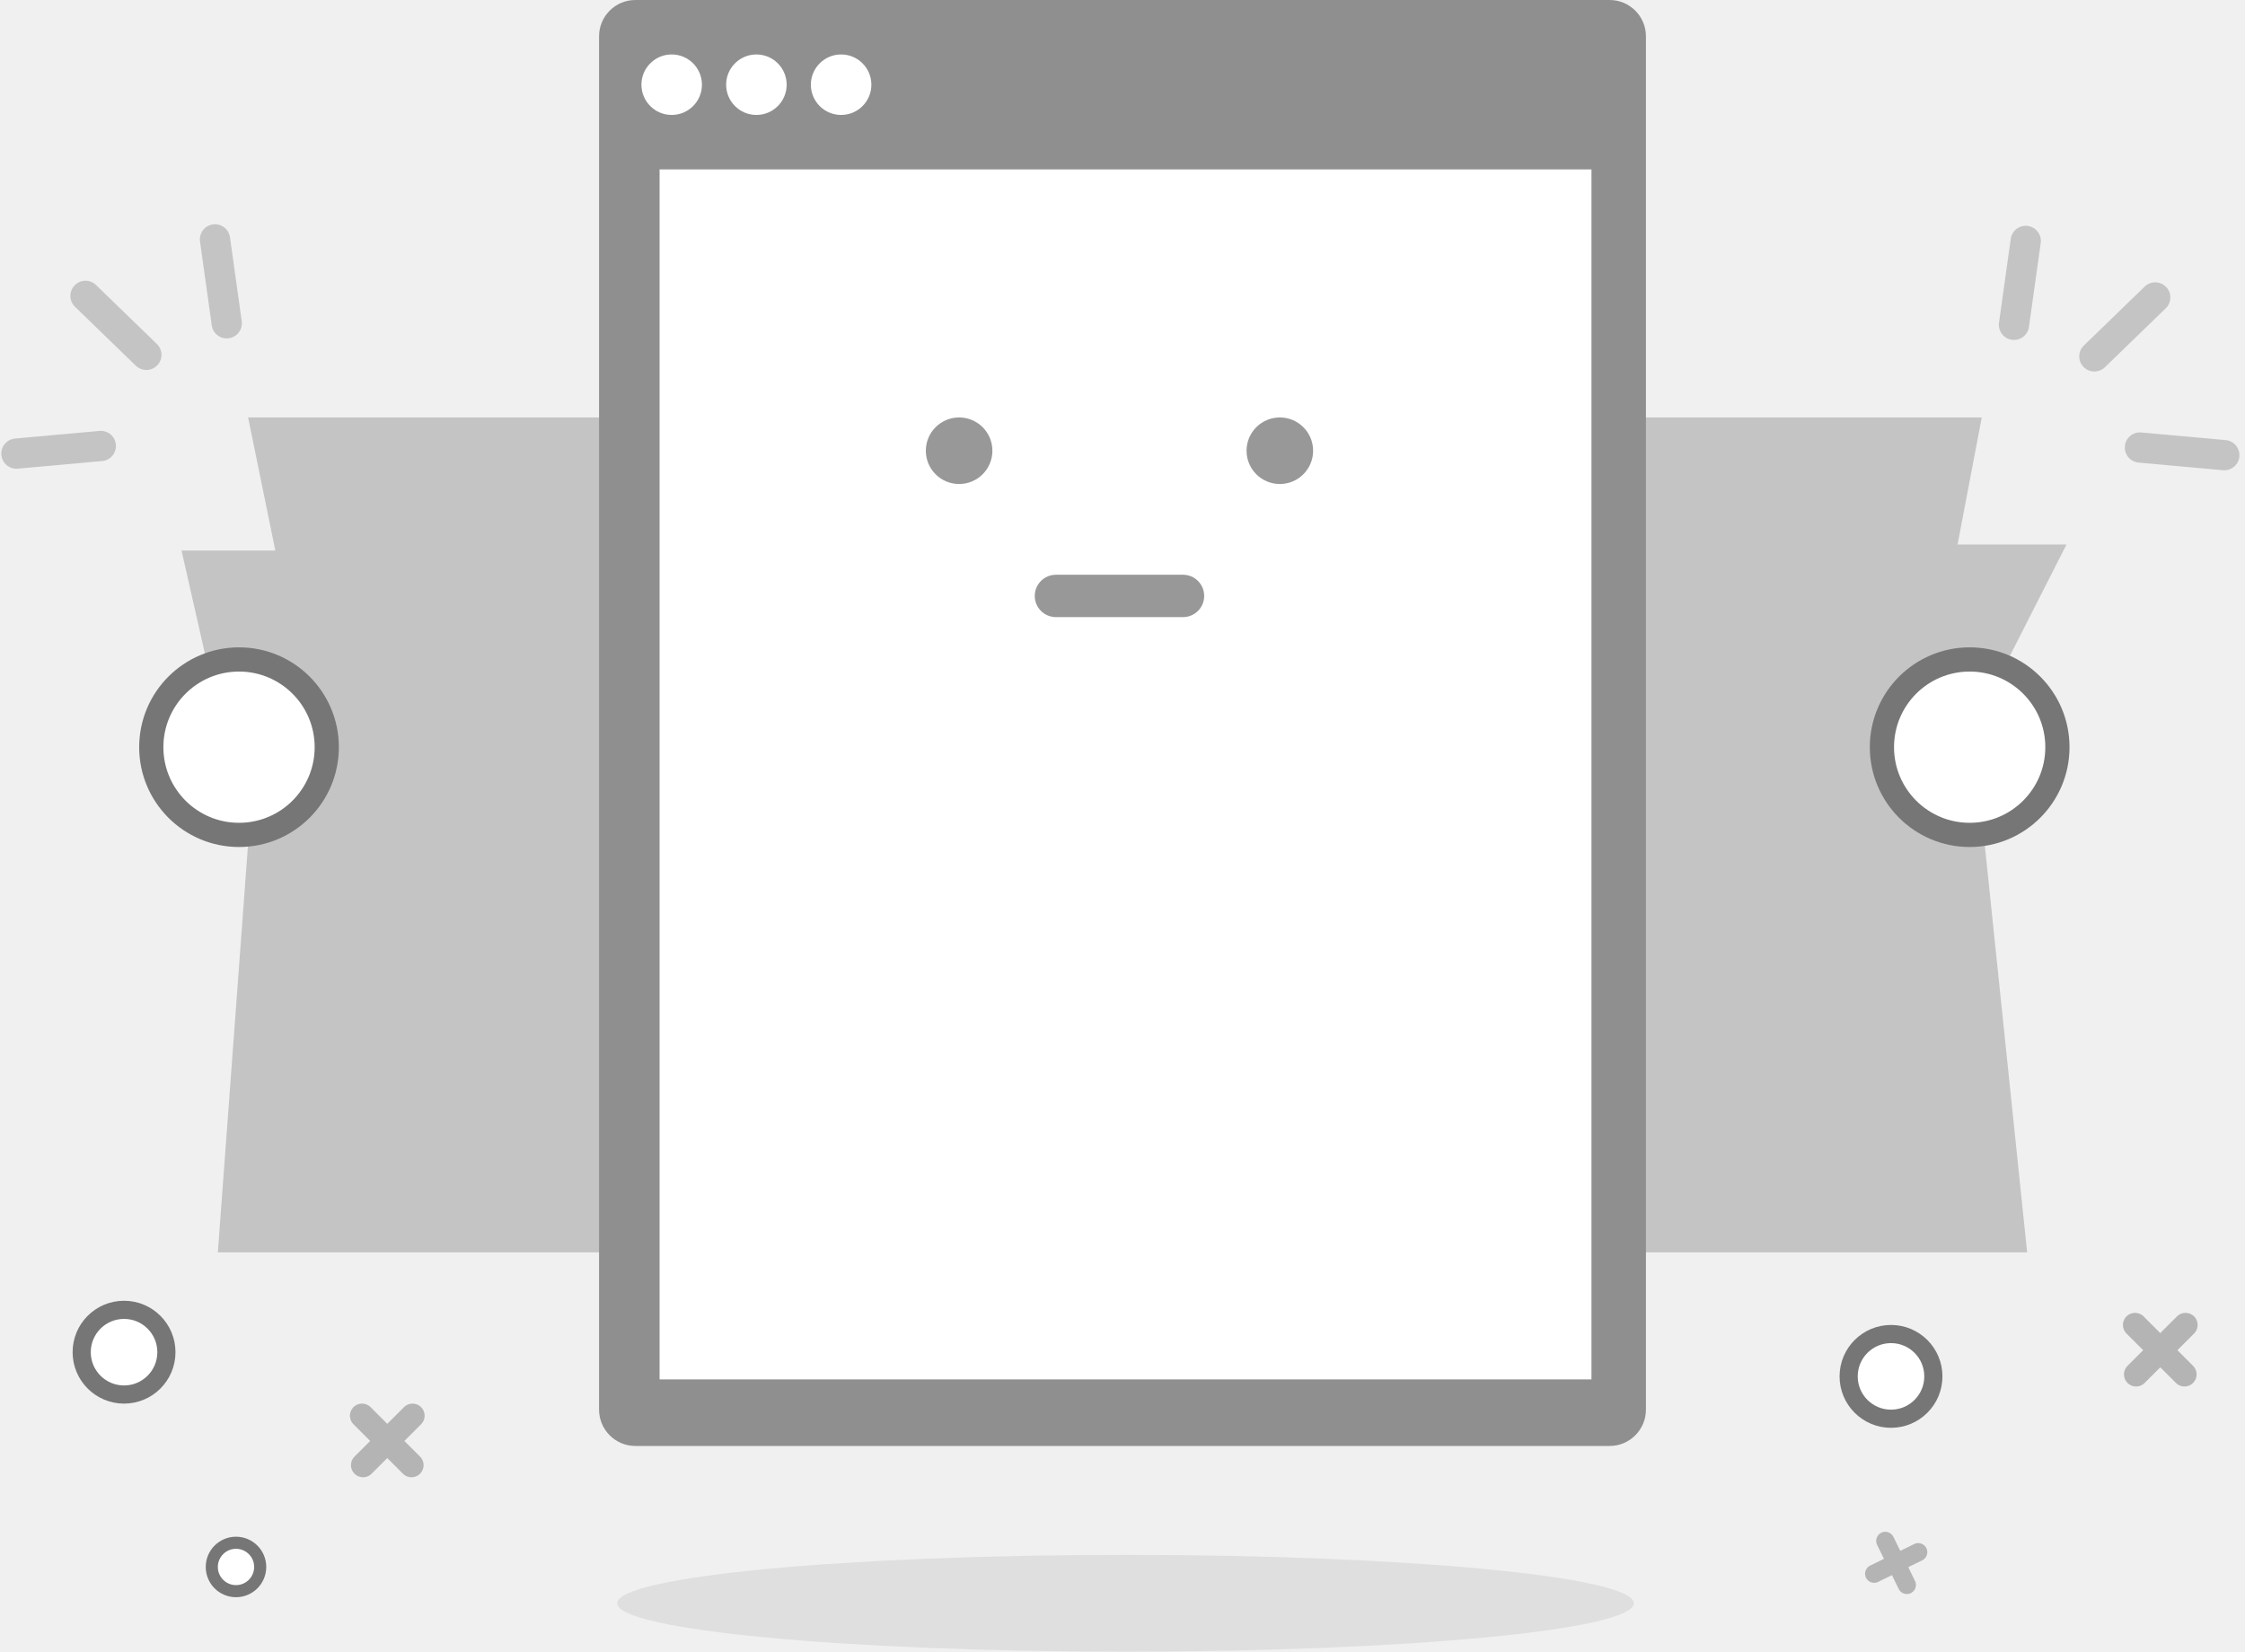
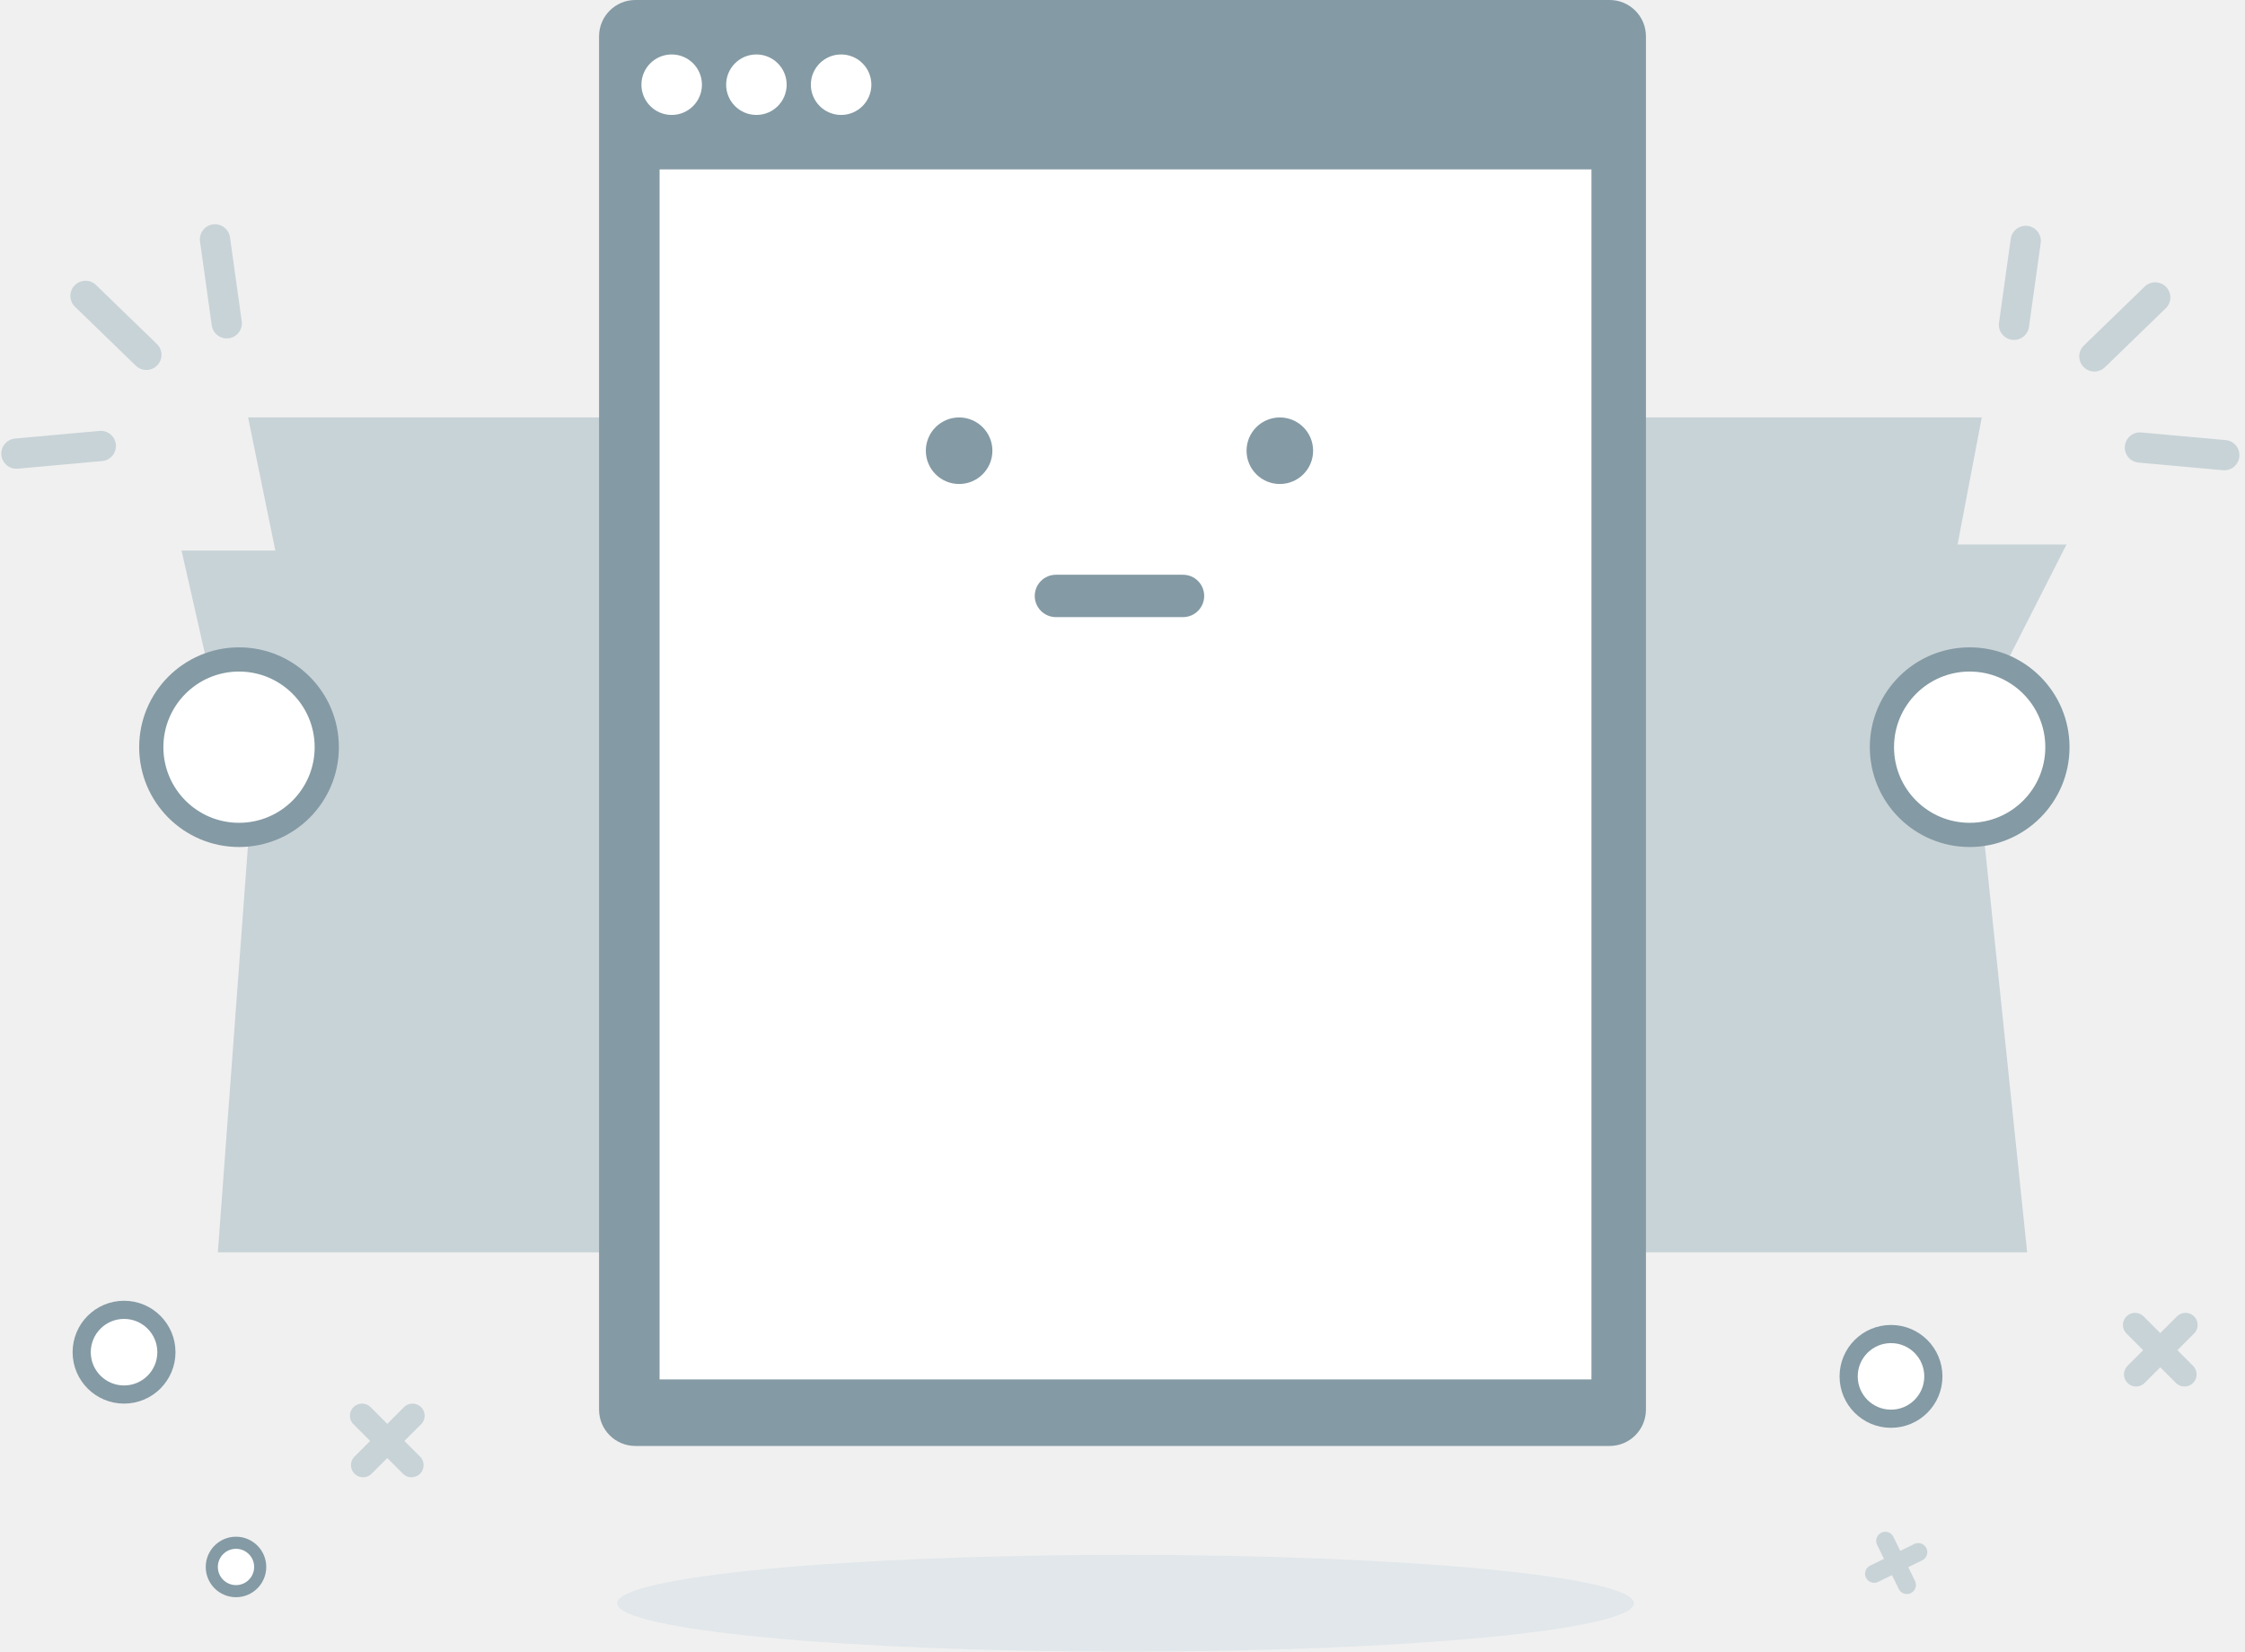
<svg xmlns="http://www.w3.org/2000/svg" width="371" height="273" viewBox="0 0 371 273" fill="none">
-   <path d="M41 69H327.5L323.5 90H341.5L326 120.5L335 207H36L41 139.5L30 91H45.5L41 69Z" fill="#C4C4C4" />
-   <rect x="99" width="173" height="239" rx="6" fill="#8F8F8F" />
+   <path d="M41 69H327.5L323.5 90H341.5L326 120.5L335 207H36L41 139.5L30 91H45.5L41 69Z" fill="#C8D3D7" />
+   <rect x="99" width="173" height="239" rx="6" fill="#849AA4" />
  <rect x="109" y="28" width="154" height="200" fill="white" />
  <circle cx="111" cy="14" r="5" fill="white" />
  <circle cx="125" cy="14" r="5" fill="white" />
  <circle cx="139" cy="14" r="5" fill="white" />
-   <circle cx="39.5" cy="123.5" r="14.5" fill="white" stroke="#767676" stroke-width="4" />
-   <circle cx="20.5" cy="223.5" r="7" fill="white" stroke="#767676" stroke-width="3" />
-   <circle cx="312.5" cy="227.5" r="7" fill="white" stroke="#767676" stroke-width="3" />
-   <circle cx="39" cy="259" r="4" fill="white" stroke="#767676" stroke-width="2" />
-   <circle cx="325.5" cy="123.5" r="14.5" fill="white" stroke="#767676" stroke-width="4" />
-   <rect x="32.706" y="37.439" width="5" height="19" rx="2.5" transform="rotate(-7.97246 32.7065 37.4386)" fill="#C4C4C4" />
-   <rect x="10.596" y="48.963" width="5" height="19" rx="2.5" transform="rotate(-45.8985 10.5959 48.9632)" fill="#C4C4C4" />
-   <rect x="0.45" y="77.691" width="5" height="19" rx="2.5" transform="rotate(-95.1668 0.450272 77.6907)" fill="#C4C4C4" />
-   <rect width="5" height="19" rx="2.5" transform="matrix(-0.990335 -0.138697 -0.138697 0.990335 337.587 37.6935)" fill="#C4C4C4" />
-   <rect width="5" height="19" rx="2.5" transform="matrix(-0.695931 -0.718109 -0.718109 0.695931 359.698 49.2181)" fill="#C4C4C4" />
-   <rect width="5" height="19" rx="2.5" transform="matrix(0.0900548 -0.995937 -0.995937 -0.0900548 369.843 77.9456)" fill="#C4C4C4" />
-   <line x1="59.828" y1="234" x2="68" y2="242.172" stroke="#B5B4B4" stroke-width="4" stroke-linecap="round" />
-   <line x1="2" y1="-2" x2="13.556" y2="-2" transform="matrix(-0.707107 0.707107 0.707107 0.707107 71 234)" stroke="#B5B4B4" stroke-width="4" stroke-linecap="round" />
-   <line x1="352.828" y1="219" x2="361" y2="227.172" stroke="#B5B4B4" stroke-width="4" stroke-linecap="round" />
-   <line x1="2" y1="-2" x2="13.556" y2="-2" transform="matrix(-0.707107 0.707107 0.707107 0.707107 364 219)" stroke="#B5B4B4" stroke-width="4" stroke-linecap="round" />
-   <line x1="311.554" y1="254.688" x2="315.12" y2="261.974" stroke="#B5B4B4" stroke-width="3" stroke-linecap="round" />
-   <line x1="1.5" y1="-1.5" x2="9.612" y2="-1.5" transform="matrix(-0.898175 0.439638 0.439638 0.898175 319.007 257.242)" stroke="#B5B4B4" stroke-width="3" stroke-linecap="round" />
-   <ellipse cx="186" cy="265" rx="84" ry="8" fill="#DFDFDF" />
-   <circle cx="158.5" cy="74.5" r="5.5" fill="#989898" />
-   <circle cx="211.5" cy="74.5" r="5.5" fill="#989898" />
-   <rect x="171" y="95" width="28" height="7" rx="3.5" fill="#989898" />
+   <circle cx="39.5" cy="123.5" r="14.5" fill="white" stroke="#849AA4" stroke-width="4" />
+   <circle cx="20.5" cy="223.5" r="7" fill="white" stroke="#849AA4" stroke-width="3" />
+   <circle cx="312.5" cy="227.5" r="7" fill="white" stroke="#849AA4" stroke-width="3" />
+   <circle cx="39" cy="259" r="4" fill="white" stroke="#849AA4" stroke-width="2" />
+   <circle cx="325.5" cy="123.5" r="14.5" fill="white" stroke="#849AA4" stroke-width="4" />
+   <rect x="32.706" y="37.439" width="5" height="19" rx="2.5" transform="rotate(-7.97246 32.7065 37.4386)" fill="#C8D3D7" />
+   <rect x="10.596" y="48.963" width="5" height="19" rx="2.5" transform="rotate(-45.8985 10.5959 48.9632)" fill="#C8D3D7" />
+   <rect x="0.45" y="77.691" width="5" height="19" rx="2.5" transform="rotate(-95.1668 0.450272 77.6907)" fill="#C8D3D7" />
+   <rect width="5" height="19" rx="2.5" transform="matrix(-0.990335 -0.138697 -0.138697 0.990335 337.587 37.6935)" fill="#C8D3D7" />
+   <rect width="5" height="19" rx="2.5" transform="matrix(-0.695931 -0.718109 -0.718109 0.695931 359.698 49.2181)" fill="#C8D3D7" />
+   <rect width="5" height="19" rx="2.5" transform="matrix(0.0900548 -0.995937 -0.995937 -0.0900548 369.843 77.9456)" fill="#C8D3D7" />
+   <line x1="59.828" y1="234" x2="68" y2="242.172" stroke="#C8D3D7" stroke-width="4" stroke-linecap="round" />
+   <line x1="2" y1="-2" x2="13.556" y2="-2" transform="matrix(-0.707107 0.707107 0.707107 0.707107 71 234)" stroke="#C8D3D7" stroke-width="4" stroke-linecap="round" />
+   <line x1="352.828" y1="219" x2="361" y2="227.172" stroke="#C8D3D7" stroke-width="4" stroke-linecap="round" />
+   <line x1="2" y1="-2" x2="13.556" y2="-2" transform="matrix(-0.707107 0.707107 0.707107 0.707107 364 219)" stroke="#C8D3D7" stroke-width="4" stroke-linecap="round" />
+   <line x1="311.554" y1="254.688" x2="315.12" y2="261.974" stroke="#C8D3D7" stroke-width="3" stroke-linecap="round" />
+   <line x1="1.5" y1="-1.5" x2="9.612" y2="-1.5" transform="matrix(-0.898175 0.439638 0.439638 0.898175 319.007 257.242)" stroke="#C8D3D7" stroke-width="3" stroke-linecap="round" />
+   <ellipse cx="186" cy="265" rx="84" ry="8" fill="#E1E7EA" />
+   <circle cx="158.5" cy="74.5" r="5.5" fill="#849AA4" />
+   <circle cx="211.5" cy="74.5" r="5.5" fill="#849AA4" />
+   <rect x="171" y="95" width="28" height="7" rx="3.5" fill="#849AA4" />
</svg>
